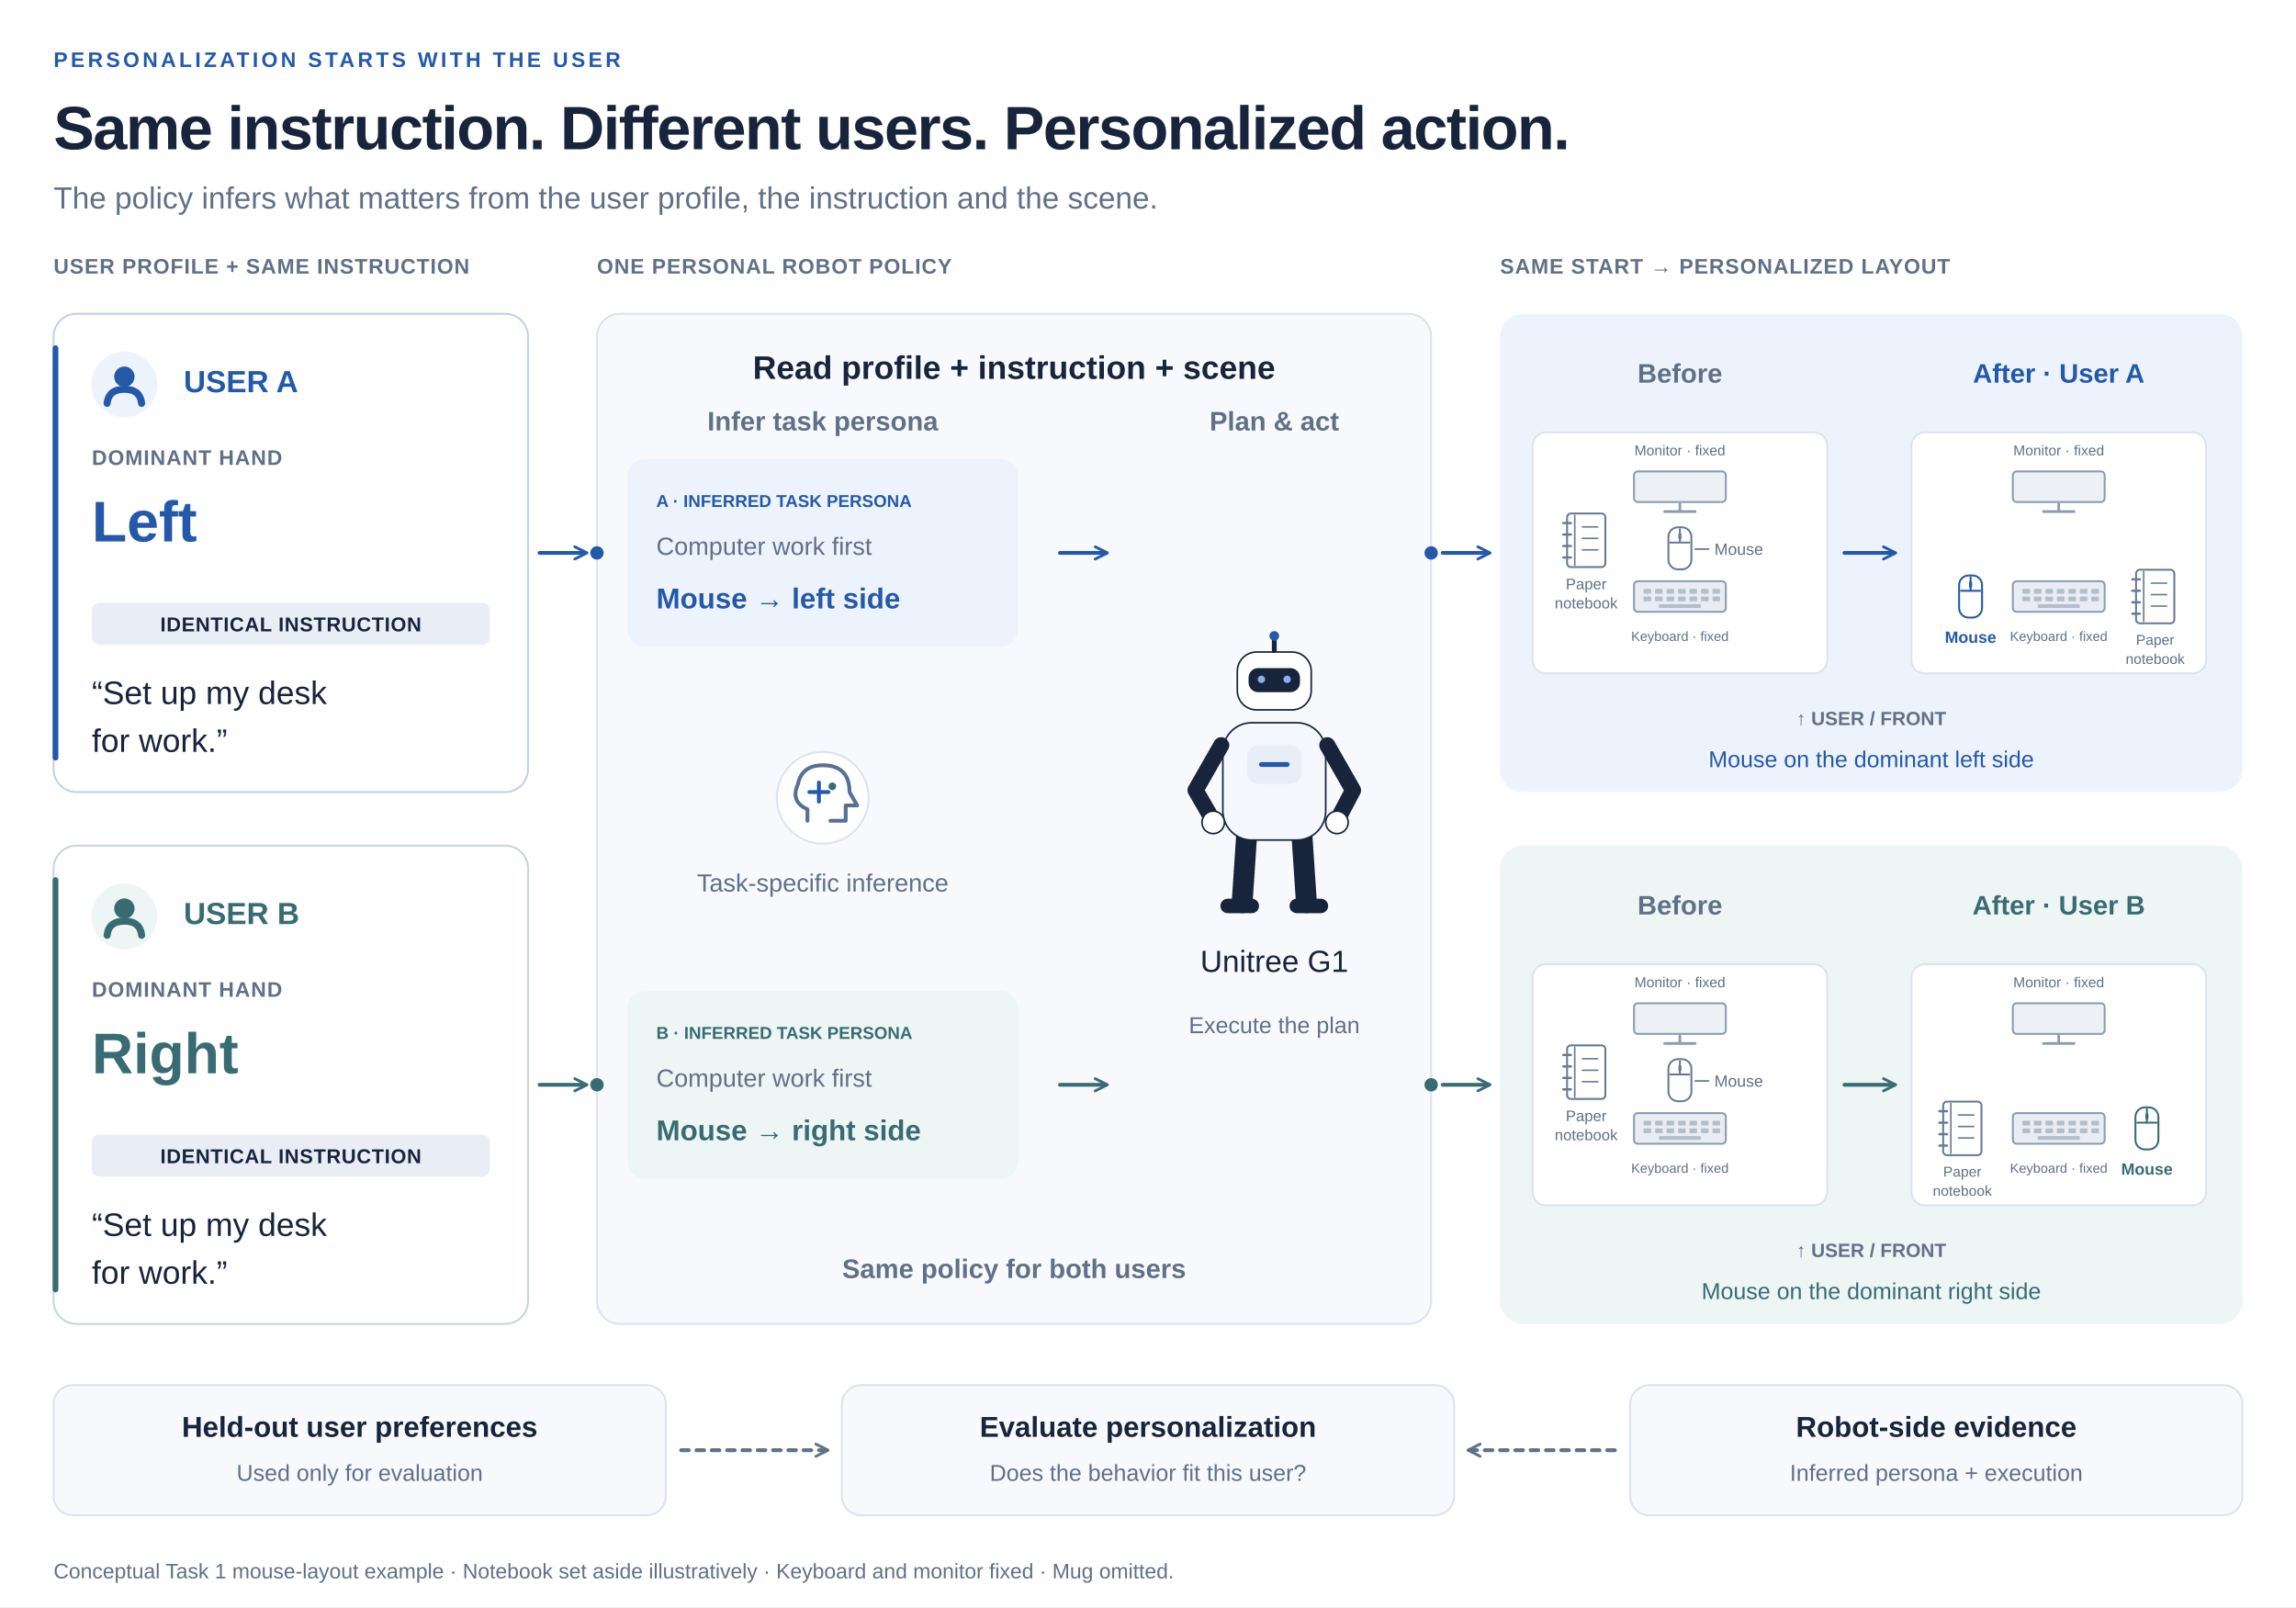
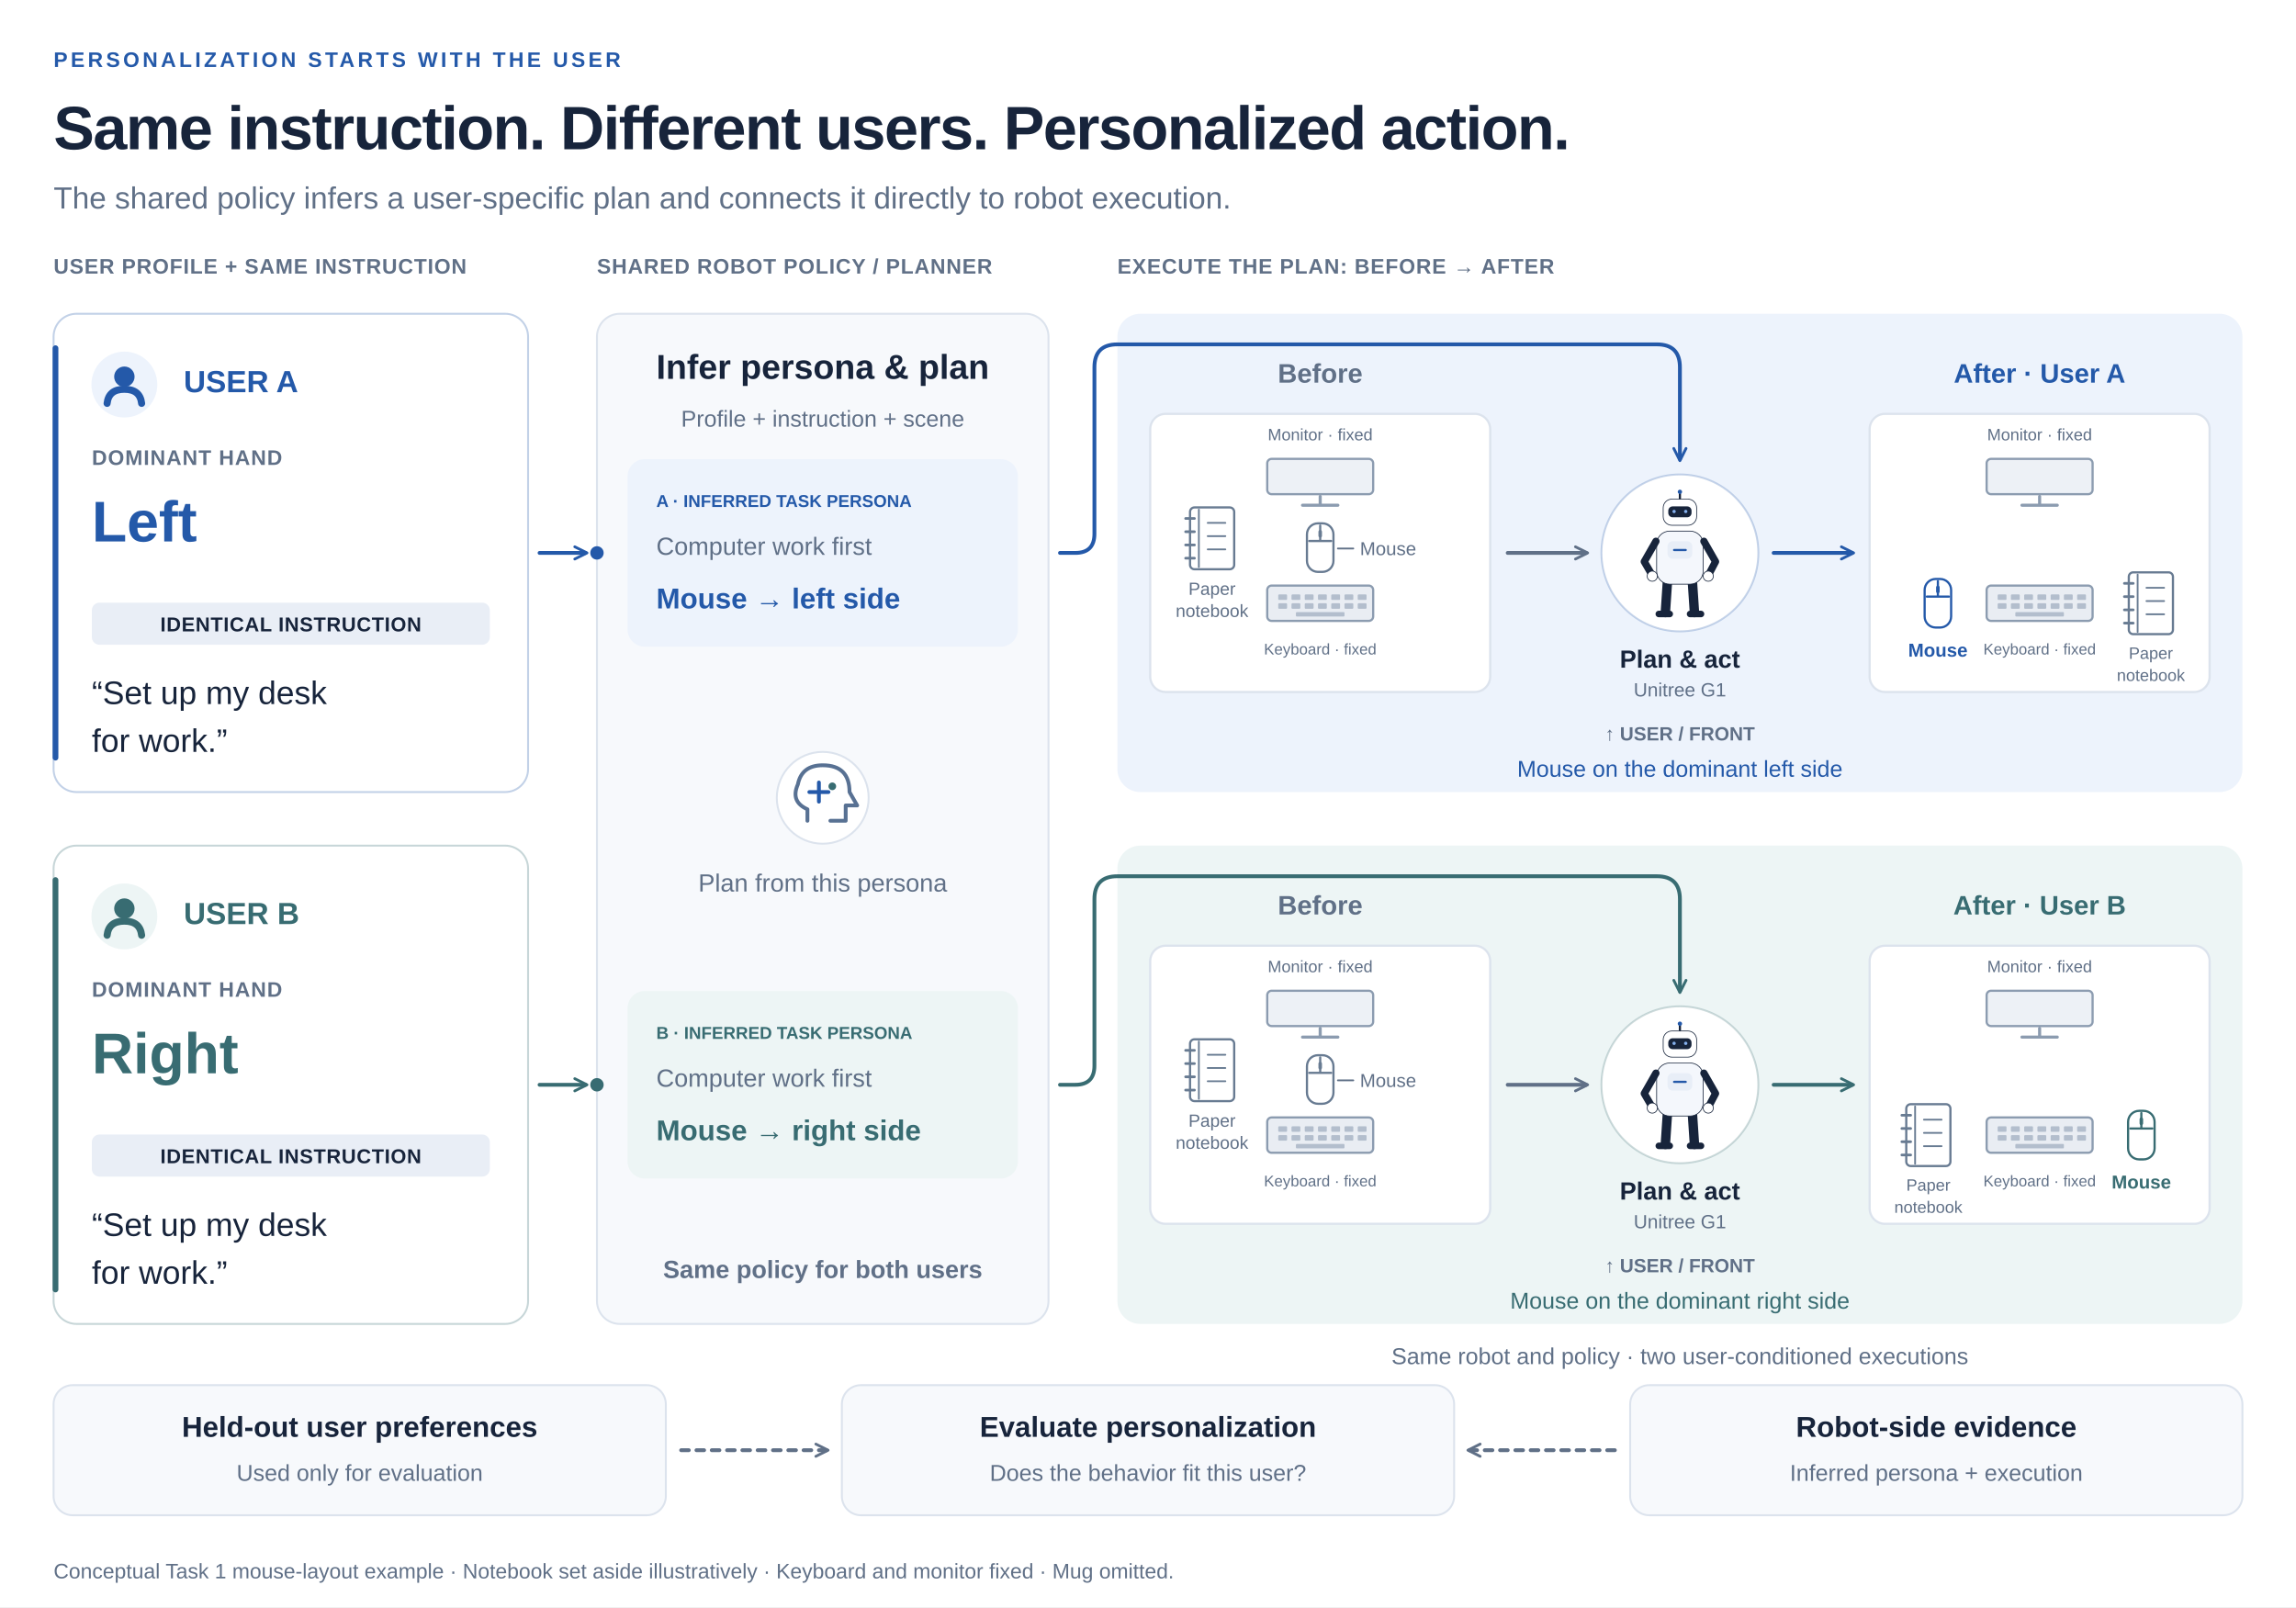
<svg xmlns="http://www.w3.org/2000/svg" width="1200" height="840" viewBox="0 0 1200 840" role="img" aria-labelledby="concept-title concept-desc">
  <defs>
    <marker id="arrowA" viewBox="0 0 10 10" refX="8" refY="5" markerWidth="4" markerHeight="4" orient="auto">
      <path d="M1 1 9 5 1 9" fill="none" stroke="#2459a9" stroke-width="1.8" stroke-linecap="round" stroke-linejoin="round" />
    </marker>
    <marker id="arrowB" viewBox="0 0 10 10" refX="8" refY="5" markerWidth="4" markerHeight="4" orient="auto">
      <path d="M1 1 9 5 1 9" fill="none" stroke="#386c72" stroke-width="1.8" stroke-linecap="round" stroke-linejoin="round" />
    </marker>
    <marker id="arrowGray" viewBox="0 0 10 10" refX="8" refY="5" markerWidth="4" markerHeight="4" orient="auto">
      <path d="M1 1 9 5 1 9" fill="none" stroke="#607087" stroke-width="1.8" stroke-linecap="round" stroke-linejoin="round" />
    </marker>
    <g id="desk-before">
      <rect x="1" y="1" width="154" height="126" rx="7" fill="#fff" stroke="#dce3ed" />
      <g transform="translate(78 29.4) scale(1)">
        <rect x="-24" y="-8" width="48" height="16" rx="2" fill="#edf1f6" stroke="#8c9cb0" />
        <path d="M0 9 V13 M-8 13 H8" fill="none" stroke="#8c9cb0" stroke-width="1.4" stroke-linecap="round" stroke-linejoin="round" />
      </g>
      <g transform="translate(78 86.8) scale(1)">
        <rect x="-24" y="-8" width="48" height="16" rx="2" fill="#e9edf3" stroke="#8c9cb0" />
        <rect x="-19" y="-4" width="4" height="2.5" rx="0.4" fill="#b3becd" stroke="none" />
        <rect x="-13" y="-4" width="4" height="2.5" rx="0.4" fill="#b3becd" stroke="none" />
        <rect x="-7" y="-4" width="4" height="2.5" rx="0.4" fill="#b3becd" stroke="none" />
        <rect x="-1" y="-4" width="4" height="2.5" rx="0.4" fill="#b3becd" stroke="none" />
        <rect x="5" y="-4" width="4" height="2.5" rx="0.4" fill="#b3becd" stroke="none" />
        <rect x="11" y="-4" width="4" height="2.5" rx="0.4" fill="#b3becd" stroke="none" />
        <rect x="17" y="-4" width="4" height="2.5" rx="0.4" fill="#b3becd" stroke="none" />
        <rect x="-19" y="0" width="4" height="2.5" rx="0.4" fill="#b3becd" stroke="none" />
        <rect x="-13" y="0" width="4" height="2.5" rx="0.4" fill="#b3becd" stroke="none" />
        <rect x="-7" y="0" width="4" height="2.5" rx="0.4" fill="#b3becd" stroke="none" />
        <rect x="-1" y="0" width="4" height="2.5" rx="0.4" fill="#b3becd" stroke="none" />
        <rect x="5" y="0" width="4" height="2.5" rx="0.4" fill="#b3becd" stroke="none" />
        <rect x="11" y="0" width="4" height="2.5" rx="0.4" fill="#b3becd" stroke="none" />
        <rect x="17" y="0" width="4" height="2.5" rx="0.4" fill="#b3becd" stroke="none" />
        <rect x="-11" y="4" width="22" height="2" rx="0.4" fill="#b3becd" stroke="none" />
      </g>
      <g transform="translate(78 61.6) scale(1)">
        <rect x="-6" y="-11" width="12" height="22" rx="5" fill="#fff" stroke="#687b92" />
        <path d="M-5-3 H5 M0-10 V-3" fill="none" stroke="#687b92" stroke-width="1" stroke-linecap="round" stroke-linejoin="round" />
        <rect x="-0.8" y="-8" width="1.6" height="3.5" rx="0.8" fill="#687b92" stroke="none" />
      </g>
      <g transform="translate(29.04 57.4) scale(1)">
        <rect x="-10" y="-14" width="20" height="28" rx="2" fill="#fff" stroke="#687b92" />
        <path d="M-6-13 V13 M-2-7 H6 M-2-1 H6 M-2 5 H6" fill="none" stroke="#687b92" stroke-width="0.8" stroke-linecap="round" stroke-linejoin="round" />
        <path d="M-8-9 H-12 M-8-3 H-12 M-8 3 H-12 M-8 9 H-12" fill="none" stroke="#687b92" stroke-width="1.2" stroke-linecap="round" stroke-linejoin="round" />
      </g>
      <text x="78" y="13" font-size="7.5" fill="#607087" font-weight="400" text-anchor="middle">Monitor · fixed</text>
      <text x="78" y="110" font-size="7" fill="#607087" font-weight="400" text-anchor="middle">Keyboard · fixed</text>
      <path d="M86 62 H93" fill="none" stroke="#607087" stroke-width="0.8" stroke-linecap="round" stroke-linejoin="round" />
      <text x="96" y="65" font-size="8.5" fill="#607087" font-weight="400" text-anchor="start">Mouse</text>
      <text x="29" y="83" font-size="8" fill="#607087" font-weight="400" text-anchor="middle">Paper</text>
      <text x="29" y="93" font-size="8" fill="#607087" font-weight="400" text-anchor="middle">notebook</text>
    </g>
    <g id="desk-after-0">
      <rect x="1" y="1" width="154" height="126" rx="7" fill="#fff" stroke="#dce3ed" />
      <g transform="translate(78 29.4) scale(1)">
        <rect x="-24" y="-8" width="48" height="16" rx="2" fill="#edf1f6" stroke="#8c9cb0" />
        <path d="M0 9 V13 M-8 13 H8" fill="none" stroke="#8c9cb0" stroke-width="1.4" stroke-linecap="round" stroke-linejoin="round" />
      </g>
      <g transform="translate(78 86.8) scale(1)">
        <rect x="-24" y="-8" width="48" height="16" rx="2" fill="#e9edf3" stroke="#8c9cb0" />
        <rect x="-19" y="-4" width="4" height="2.5" rx="0.4" fill="#b3becd" stroke="none" />
        <rect x="-13" y="-4" width="4" height="2.5" rx="0.4" fill="#b3becd" stroke="none" />
        <rect x="-7" y="-4" width="4" height="2.5" rx="0.4" fill="#b3becd" stroke="none" />
        <rect x="-1" y="-4" width="4" height="2.5" rx="0.4" fill="#b3becd" stroke="none" />
        <rect x="5" y="-4" width="4" height="2.5" rx="0.4" fill="#b3becd" stroke="none" />
        <rect x="11" y="-4" width="4" height="2.5" rx="0.4" fill="#b3becd" stroke="none" />
        <rect x="17" y="-4" width="4" height="2.5" rx="0.4" fill="#b3becd" stroke="none" />
        <rect x="-19" y="0" width="4" height="2.5" rx="0.4" fill="#b3becd" stroke="none" />
        <rect x="-13" y="0" width="4" height="2.5" rx="0.4" fill="#b3becd" stroke="none" />
        <rect x="-7" y="0" width="4" height="2.5" rx="0.4" fill="#b3becd" stroke="none" />
        <rect x="-1" y="0" width="4" height="2.5" rx="0.4" fill="#b3becd" stroke="none" />
        <rect x="5" y="0" width="4" height="2.5" rx="0.4" fill="#b3becd" stroke="none" />
        <rect x="11" y="0" width="4" height="2.5" rx="0.4" fill="#b3becd" stroke="none" />
        <rect x="17" y="0" width="4" height="2.5" rx="0.4" fill="#b3becd" stroke="none" />
        <rect x="-11" y="4" width="22" height="2" rx="0.4" fill="#b3becd" stroke="none" />
      </g>
      <g transform="translate(31.92 86.8) scale(1)">
        <rect x="-6" y="-11" width="12" height="22" rx="5" fill="#fff" stroke="#2459a9" />
        <path d="M-5-3 H5 M0-10 V-3" fill="none" stroke="#2459a9" stroke-width="1" stroke-linecap="round" stroke-linejoin="round" />
        <rect x="-0.8" y="-8" width="1.6" height="3.5" rx="0.8" fill="#2459a9" stroke="none" />
      </g>
      <g transform="translate(128.4 86.8) scale(1)">
        <rect x="-10" y="-14" width="20" height="28" rx="2" fill="#fff" stroke="#687b92" />
        <path d="M-6-13 V13 M-2-7 H6 M-2-1 H6 M-2 5 H6" fill="none" stroke="#687b92" stroke-width="0.8" stroke-linecap="round" stroke-linejoin="round" />
        <path d="M-8-9 H-12 M-8-3 H-12 M-8 3 H-12 M-8 9 H-12" fill="none" stroke="#687b92" stroke-width="1.2" stroke-linecap="round" stroke-linejoin="round" />
      </g>
      <text x="78" y="13" font-size="7.5" fill="#607087" font-weight="400" text-anchor="middle">Monitor · fixed</text>
      <text x="78" y="110" font-size="7" fill="#607087" font-weight="400" text-anchor="middle">Keyboard · fixed</text>
      <text x="31.92" y="111" font-size="8.5" fill="#2459a9" font-weight="600" text-anchor="middle">Mouse</text>
      <text x="128.4" y="112" font-size="7.5" fill="#607087" font-weight="400" text-anchor="middle">Paper</text>
      <text x="128.4" y="122" font-size="7.5" fill="#607087" font-weight="400" text-anchor="middle">notebook</text>
    </g>
    <g id="desk-after-1">
      <rect x="1" y="1" width="154" height="126" rx="7" fill="#fff" stroke="#dce3ed" />
      <g transform="translate(78 29.4) scale(1)">
        <rect x="-24" y="-8" width="48" height="16" rx="2" fill="#edf1f6" stroke="#8c9cb0" />
        <path d="M0 9 V13 M-8 13 H8" fill="none" stroke="#8c9cb0" stroke-width="1.4" stroke-linecap="round" stroke-linejoin="round" />
      </g>
      <g transform="translate(78 86.8) scale(1)">
        <rect x="-24" y="-8" width="48" height="16" rx="2" fill="#e9edf3" stroke="#8c9cb0" />
        <rect x="-19" y="-4" width="4" height="2.5" rx="0.4" fill="#b3becd" stroke="none" />
        <rect x="-13" y="-4" width="4" height="2.5" rx="0.4" fill="#b3becd" stroke="none" />
        <rect x="-7" y="-4" width="4" height="2.5" rx="0.4" fill="#b3becd" stroke="none" />
        <rect x="-1" y="-4" width="4" height="2.5" rx="0.4" fill="#b3becd" stroke="none" />
        <rect x="5" y="-4" width="4" height="2.5" rx="0.4" fill="#b3becd" stroke="none" />
        <rect x="11" y="-4" width="4" height="2.5" rx="0.4" fill="#b3becd" stroke="none" />
        <rect x="17" y="-4" width="4" height="2.5" rx="0.4" fill="#b3becd" stroke="none" />
        <rect x="-19" y="0" width="4" height="2.5" rx="0.4" fill="#b3becd" stroke="none" />
        <rect x="-13" y="0" width="4" height="2.5" rx="0.4" fill="#b3becd" stroke="none" />
        <rect x="-7" y="0" width="4" height="2.5" rx="0.4" fill="#b3becd" stroke="none" />
        <rect x="-1" y="0" width="4" height="2.5" rx="0.4" fill="#b3becd" stroke="none" />
        <rect x="5" y="0" width="4" height="2.5" rx="0.4" fill="#b3becd" stroke="none" />
        <rect x="11" y="0" width="4" height="2.5" rx="0.4" fill="#b3becd" stroke="none" />
        <rect x="17" y="0" width="4" height="2.5" rx="0.4" fill="#b3becd" stroke="none" />
        <rect x="-11" y="4" width="22" height="2" rx="0.4" fill="#b3becd" stroke="none" />
      </g>
      <g transform="translate(124.08 86.8) scale(1)">
        <rect x="-6" y="-11" width="12" height="22" rx="5" fill="#fff" stroke="#386c72" />
        <path d="M-5-3 H5 M0-10 V-3" fill="none" stroke="#386c72" stroke-width="1" stroke-linecap="round" stroke-linejoin="round" />
        <rect x="-0.8" y="-8" width="1.6" height="3.5" rx="0.8" fill="#386c72" stroke="none" />
      </g>
      <g transform="translate(27.6 86.8) scale(1)">
        <rect x="-10" y="-14" width="20" height="28" rx="2" fill="#fff" stroke="#687b92" />
        <path d="M-6-13 V13 M-2-7 H6 M-2-1 H6 M-2 5 H6" fill="none" stroke="#687b92" stroke-width="0.8" stroke-linecap="round" stroke-linejoin="round" />
        <path d="M-8-9 H-12 M-8-3 H-12 M-8 3 H-12 M-8 9 H-12" fill="none" stroke="#687b92" stroke-width="1.2" stroke-linecap="round" stroke-linejoin="round" />
      </g>
      <text x="78" y="13" font-size="7.5" fill="#607087" font-weight="400" text-anchor="middle">Monitor · fixed</text>
      <text x="78" y="110" font-size="7" fill="#607087" font-weight="400" text-anchor="middle">Keyboard · fixed</text>
      <text x="124.08" y="111" font-size="8.5" fill="#386c72" font-weight="600" text-anchor="middle">Mouse</text>
      <text x="27.6" y="112" font-size="7.5" fill="#607087" font-weight="400" text-anchor="middle">Paper</text>
      <text x="27.6" y="122" font-size="7.5" fill="#607087" font-weight="400" text-anchor="middle">notebook</text>
    </g>
  </defs>
  <g font-family="Arial, Helvetica, sans-serif">
    <rect x="0" y="0" width="1200" height="840" rx="0" fill="#fff" stroke="none" />
    <text x="28" y="35" font-size="11" fill="#2459a9" font-weight="700" text-anchor="start" letter-spacing="1.6">PERSONALIZATION STARTS WITH THE USER</text>
    <text x="28" y="78" font-size="32" fill="#17243b" font-weight="600" text-anchor="start" letter-spacing="-0.7">Same instruction. Different users. Personalized action.</text>
-     <text x="28" y="109" font-size="16" fill="#607087" font-weight="400" text-anchor="start">The policy infers what matters from the user profile, the instruction and the scene.</text>
-     <text x="28" y="143" font-size="11" fill="#607087" font-weight="700" text-anchor="start" letter-spacing="0.45">USER PROFILE + SAME INSTRUCTION</text>
-     <text x="312" y="143" font-size="11" fill="#607087" font-weight="700" text-anchor="start" letter-spacing="0.45">ONE PERSONAL ROBOT POLICY</text>
-     <text x="784" y="143" font-size="11" fill="#607087" font-weight="700" text-anchor="start" letter-spacing="0.45">SAME START → PERSONALIZED LAYOUT</text>
-     <rect x="312" y="164" width="436" height="528" rx="12" fill="#f7f9fc" stroke="#dce3ed" data-stage="policy" />
-     <text x="530" y="198" font-size="17" fill="#17243b" font-weight="600" text-anchor="middle">Read profile + instruction + scene</text>
-     <text x="430" y="225" font-size="14" fill="#607087" font-weight="600" text-anchor="middle">Infer task persona</text>
-     <text x="666" y="225" font-size="14" fill="#607087" font-weight="600" text-anchor="middle">Plan &amp; act</text>
+     <text x="28" y="109" font-size="16" fill="#607087" font-weight="400" text-anchor="start">The shared policy infers a user-specific plan and connects it directly to robot execution.</text>
+     <text x="28" y="143" font-size="11" fill="#607087" font-weight="700" text-anchor="start" letter-spacing="0.4">USER PROFILE + SAME INSTRUCTION</text>
+     <text x="312" y="143" font-size="11" fill="#607087" font-weight="700" text-anchor="start" letter-spacing="0.4">SHARED ROBOT POLICY / PLANNER</text>
+     <text x="584" y="143" font-size="11" fill="#607087" font-weight="700" text-anchor="start" letter-spacing="0.4">EXECUTE THE PLAN: BEFORE → AFTER</text>
+     <rect x="312" y="164" width="236" height="528" rx="12" fill="#f7f9fc" stroke="#dce3ed" data-stage="policy" />
+     <text x="430" y="198" font-size="18" fill="#17243b" font-weight="600" text-anchor="middle">Infer persona &amp; plan</text>
+     <text x="430" y="223" font-size="12" fill="#607087" font-weight="400" text-anchor="middle">Profile + instruction + scene</text>
    <g transform="translate(430 417) scale(1)">
      <circle r="24" fill="#fff" stroke="#dce3ed" />
      <path d="M-8 12 V6 Q-17 2-13-7 Q-11-17 0-17 Q14-17 14-3 L18 4 H12 V12 H4" fill="none" stroke="#587193" stroke-width="2" stroke-linecap="round" stroke-linejoin="round" />
      <path d="M-7-3 H3 M-2-8 V2" fill="none" stroke="#2459a9" stroke-width="2" stroke-linecap="round" stroke-linejoin="round" />
      <circle cx="5" cy="-6" r="2" fill="#386c72" />
    </g>
-     <text x="430" y="466" font-size="13" fill="#607087" font-weight="400" text-anchor="middle">Task-specific inference</text>
-     <g transform="translate(666 366) scale(0.84)">
-       <path d="M-17 81 -20 126 M17 81 20 126" fill="none" stroke="#17243b" stroke-width="13" stroke-linecap="round" stroke-linejoin="round" />
-       <path d="M-29 128 -14 128 M14 128 29 128" fill="none" stroke="#17243b" stroke-width="9" stroke-linecap="round" stroke-linejoin="round" />
-       <rect x="-32" y="14" width="64" height="73" rx="18" fill="#f4f7fc" stroke="#17243b" />
-       <rect x="-23" y="-30" width="46" height="36" rx="12" fill="#fff" stroke="#17243b" />
-       <rect x="-16" y="-20" width="32" height="15" rx="6" fill="#17243b" stroke="none" />
-       <circle cx="-8" cy="-13" r="2.3" fill="#85b0ed" />
-       <circle cx="8" cy="-13" r="2.3" fill="#85b0ed" />
-       <path d="M0-37 V-31" fill="none" stroke="#17243b" stroke-width="3" stroke-linecap="round" stroke-linejoin="round" />
-       <circle cy="-40" r="3" fill="#2459a9" />
-       <path d="M-33 28 -49 56 -38 75 M33 28 49 56 39 75" fill="none" stroke="#17243b" stroke-width="10" stroke-linecap="round" stroke-linejoin="round" />
-       <circle cx="-38" cy="76" r="7" fill="#fff" stroke="#17243b" />
-       <circle cx="39" cy="76" r="7" fill="#fff" stroke="#17243b" />
-       <rect x="-17" y="28" width="34" height="24" rx="7" fill="#e8eef7" stroke="none" />
-       <path d="M-8 40 H8" fill="none" stroke="#2459a9" stroke-width="3" stroke-linecap="round" stroke-linejoin="round" />
-     </g>
-     <text x="666" y="508" font-size="16" fill="#17243b" font-weight="500" text-anchor="middle">Unitree G1</text>
-     <text x="666" y="540" font-size="12" fill="#607087" font-weight="400" text-anchor="middle">Execute the plan</text>
-     <text x="530" y="668" font-size="14" fill="#607087" font-weight="600" text-anchor="middle">Same policy for both users</text>
+     <text x="430" y="466" font-size="13" fill="#607087" font-weight="400" text-anchor="middle">Plan from this persona</text>
+     <text x="430" y="668" font-size="13" fill="#607087" font-weight="600" text-anchor="middle">Same policy for both users</text>
    <rect x="28" y="164" width="248" height="250" rx="12" fill="#fff" stroke="#2459a9" stroke-opacity="0.28" />
    <path d="M29 182 V396" fill="none" stroke="#2459a9" stroke-width="3" stroke-linecap="round" stroke-linejoin="round" />
    <g transform="translate(65 201) scale(0.82)">
      <circle r="21" fill="#edf3fc" />
      <circle cy="-5" r="6.5" fill="#2459a9" />
      <path d="M-11 12 Q-10 3 0 3 Q10 3 11 12" fill="none" stroke="#2459a9" stroke-width="4.5" stroke-linecap="round" stroke-linejoin="round" />
    </g>
    <text x="96" y="205" font-size="16" fill="#2459a9" font-weight="700" text-anchor="start">USER A</text>
    <text x="48" y="243" font-size="11" fill="#607087" font-weight="600" text-anchor="start" letter-spacing="0.45">DOMINANT HAND</text>
    <text x="48" y="283" font-size="30" fill="#2459a9" font-weight="600" text-anchor="start">Left</text>
    <rect x="48" y="315" width="208" height="22" rx="4" fill="#e9eef6" stroke="none" />
    <text x="152" y="330" font-size="10.5" fill="#17243b" font-weight="700" text-anchor="middle" letter-spacing="0.3">IDENTICAL INSTRUCTION</text>
    <text x="48" y="368" font-size="17" fill="#17243b" font-weight="500" text-anchor="start">“Set up my desk</text>
    <text x="48" y="393" font-size="17" fill="#17243b" font-weight="500" text-anchor="start">for work.”</text>
    <rect x="328" y="240" width="204" height="98" rx="9" fill="#edf3fc" stroke="none" />
    <text x="343" y="265" font-size="9" fill="#2459a9" font-weight="700" text-anchor="start">A · INFERRED TASK PERSONA</text>
    <text x="343" y="290" font-size="13" fill="#607087" font-weight="400" text-anchor="start">Computer work first</text>
    <text x="343" y="318" font-size="15" fill="#2459a9" font-weight="600" text-anchor="start">Mouse → left side</text>
-     <rect x="784" y="164" width="388" height="250" rx="12" fill="#edf3fc" stroke="none" />
-     <text x="878" y="200" font-size="14" fill="#607087" font-weight="600" text-anchor="middle">Before</text>
-     <text x="1076" y="200" font-size="14" fill="#2459a9" font-weight="600" text-anchor="middle">After · User A</text>
-     <use href="#desk-before" transform="translate(800 225) scale(1)" />
-     <use href="#desk-after-0" transform="translate(998 225) scale(1)" />
-     <path d="M964 289 L990 289" fill="none" stroke="#2459a9" stroke-width="2" stroke-linecap="round" stroke-linejoin="round" marker-end="url(#arrowA)" data-connector="before-after" data-lane="A" />
-     <text x="978" y="379" font-size="10" fill="#607087" font-weight="600" text-anchor="middle">↑  USER / FRONT</text>
-     <text x="978" y="401" font-size="12" fill="#2459a9" font-weight="500" text-anchor="middle">Mouse on the dominant left side</text>
-     <path d="M282 289 L306 289" fill="none" stroke="#2459a9" stroke-width="2" stroke-linecap="round" stroke-linejoin="round" marker-end="url(#arrowA)" data-connector="stage-0" data-lane="A" />
-     <path d="M554 289 L578 289" fill="none" stroke="#2459a9" stroke-width="2" stroke-linecap="round" stroke-linejoin="round" marker-end="url(#arrowA)" data-connector="stage-1" data-lane="A" />
-     <path d="M754 289 L778 289" fill="none" stroke="#2459a9" stroke-width="2" stroke-linecap="round" stroke-linejoin="round" marker-end="url(#arrowA)" data-connector="stage-2" data-lane="A" />
+     <rect x="584" y="164" width="588" height="250" rx="12" fill="#edf3fc" stroke="none" />
+     <text x="690" y="200" font-size="14" fill="#607087" font-weight="600" text-anchor="middle">Before</text>
+     <text x="1066" y="200" font-size="14" fill="#2459a9" font-weight="600" text-anchor="middle">After · User A</text>
+     <use href="#desk-before" transform="translate(600 215.1538) scale(1.153846)" />
+     <use href="#desk-after-0" transform="translate(976 215.1538) scale(1.153846)" />
+     <path d="M282 289 L306 289" fill="none" stroke="#2459a9" stroke-width="2" stroke-linecap="round" stroke-linejoin="round" marker-end="url(#arrowA)" data-connector="profile-policy" data-lane="A" />
+     <path d="M554 289 H562 Q572 289 572 279 V192 Q572 180 584 180 H866 Q878 180 878 192 V240" fill="none" stroke="#2459a9" stroke-width="2" stroke-linecap="round" stroke-linejoin="round" marker-end="url(#arrowA)" data-connector="planner-execution" data-lane="A" />
+     <g data-node="execution" data-lane="A">
+       <circle cx="878" cy="289" r="41" fill="#fff" stroke="#2459a9" stroke-opacity=".25" />
+       <g transform="translate(878 272.28) scale(0.38)">
+         <path d="M-17 81 -20 126 M17 81 20 126" fill="none" stroke="#17243b" stroke-width="13" stroke-linecap="round" stroke-linejoin="round" />
+         <path d="M-29 128 -14 128 M14 128 29 128" fill="none" stroke="#17243b" stroke-width="9" stroke-linecap="round" stroke-linejoin="round" />
+         <rect x="-32" y="14" width="64" height="73" rx="18" fill="#f4f7fc" stroke="#17243b" />
+         <rect x="-23" y="-30" width="46" height="36" rx="12" fill="#fff" stroke="#17243b" />
+         <rect x="-16" y="-20" width="32" height="15" rx="6" fill="#17243b" stroke="none" />
+         <circle cx="-8" cy="-13" r="2.3" fill="#85b0ed" />
+         <circle cx="8" cy="-13" r="2.3" fill="#85b0ed" />
+         <path d="M0-37 V-31" fill="none" stroke="#17243b" stroke-width="3" stroke-linecap="round" stroke-linejoin="round" />
+         <circle cy="-40" r="3" fill="#2459a9" />
+         <path d="M-33 28 -49 56 -38 75 M33 28 49 56 39 75" fill="none" stroke="#17243b" stroke-width="10" stroke-linecap="round" stroke-linejoin="round" />
+         <circle cx="-38" cy="76" r="7" fill="#fff" stroke="#17243b" />
+         <circle cx="39" cy="76" r="7" fill="#fff" stroke="#17243b" />
+         <rect x="-17" y="28" width="34" height="24" rx="7" fill="#e8eef7" stroke="none" />
+         <path d="M-8 40 H8" fill="none" stroke="#2459a9" stroke-width="3" stroke-linecap="round" stroke-linejoin="round" />
+       </g>
+     </g>
+     <path d="M788 289 L829 289" fill="none" stroke="#607087" stroke-width="2" stroke-linecap="round" stroke-linejoin="round" marker-end="url(#arrowGray)" data-connector="before-execution" data-lane="A" />
+     <path d="M927 289 L968 289" fill="none" stroke="#2459a9" stroke-width="2" stroke-linecap="round" stroke-linejoin="round" marker-end="url(#arrowA)" data-connector="execution-after" data-lane="A" />
+     <text x="878" y="349" font-size="13" fill="#17243b" font-weight="600" text-anchor="middle">Plan &amp; act</text>
+     <text x="878" y="364" font-size="10" fill="#607087" font-weight="400" text-anchor="middle">Unitree G1</text>
+     <text x="878" y="387" font-size="10" fill="#607087" font-weight="600" text-anchor="middle">↑  USER / FRONT</text>
+     <text x="878" y="406" font-size="12" fill="#2459a9" font-weight="500" text-anchor="middle">Mouse on the dominant left side</text>
    <circle cx="312" cy="289" r="3.5" fill="#2459a9" />
-     <circle cx="748" cy="289" r="3.5" fill="#2459a9" />
    <rect x="28" y="442" width="248" height="250" rx="12" fill="#fff" stroke="#386c72" stroke-opacity="0.28" />
    <path d="M29 460 V674" fill="none" stroke="#386c72" stroke-width="3" stroke-linecap="round" stroke-linejoin="round" />
    <g transform="translate(65 479) scale(0.82)">
      <circle r="21" fill="#edf5f5" />
      <circle cy="-5" r="6.5" fill="#386c72" />
      <path d="M-11 12 Q-10 3 0 3 Q10 3 11 12" fill="none" stroke="#386c72" stroke-width="4.5" stroke-linecap="round" stroke-linejoin="round" />
    </g>
    <text x="96" y="483" font-size="16" fill="#386c72" font-weight="700" text-anchor="start">USER B</text>
    <text x="48" y="521" font-size="11" fill="#607087" font-weight="600" text-anchor="start" letter-spacing="0.45">DOMINANT HAND</text>
    <text x="48" y="561" font-size="30" fill="#386c72" font-weight="600" text-anchor="start">Right</text>
    <rect x="48" y="593" width="208" height="22" rx="4" fill="#e9eef6" stroke="none" />
    <text x="152" y="608" font-size="10.5" fill="#17243b" font-weight="700" text-anchor="middle" letter-spacing="0.3">IDENTICAL INSTRUCTION</text>
    <text x="48" y="646" font-size="17" fill="#17243b" font-weight="500" text-anchor="start">“Set up my desk</text>
    <text x="48" y="671" font-size="17" fill="#17243b" font-weight="500" text-anchor="start">for work.”</text>
    <rect x="328" y="518" width="204" height="98" rx="9" fill="#edf5f5" stroke="none" />
    <text x="343" y="543" font-size="9" fill="#386c72" font-weight="700" text-anchor="start">B · INFERRED TASK PERSONA</text>
    <text x="343" y="568" font-size="13" fill="#607087" font-weight="400" text-anchor="start">Computer work first</text>
    <text x="343" y="596" font-size="15" fill="#386c72" font-weight="600" text-anchor="start">Mouse → right side</text>
-     <rect x="784" y="442" width="388" height="250" rx="12" fill="#edf5f5" stroke="none" />
-     <text x="878" y="478" font-size="14" fill="#607087" font-weight="600" text-anchor="middle">Before</text>
-     <text x="1076" y="478" font-size="14" fill="#386c72" font-weight="600" text-anchor="middle">After · User B</text>
-     <use href="#desk-before" transform="translate(800 503) scale(1)" />
-     <use href="#desk-after-1" transform="translate(998 503) scale(1)" />
-     <path d="M964 567 L990 567" fill="none" stroke="#386c72" stroke-width="2" stroke-linecap="round" stroke-linejoin="round" marker-end="url(#arrowB)" data-connector="before-after" data-lane="B" />
-     <text x="978" y="657" font-size="10" fill="#607087" font-weight="600" text-anchor="middle">↑  USER / FRONT</text>
-     <text x="978" y="679" font-size="12" fill="#386c72" font-weight="500" text-anchor="middle">Mouse on the dominant right side</text>
-     <path d="M282 567 L306 567" fill="none" stroke="#386c72" stroke-width="2" stroke-linecap="round" stroke-linejoin="round" marker-end="url(#arrowB)" data-connector="stage-0" data-lane="B" />
-     <path d="M554 567 L578 567" fill="none" stroke="#386c72" stroke-width="2" stroke-linecap="round" stroke-linejoin="round" marker-end="url(#arrowB)" data-connector="stage-1" data-lane="B" />
-     <path d="M754 567 L778 567" fill="none" stroke="#386c72" stroke-width="2" stroke-linecap="round" stroke-linejoin="round" marker-end="url(#arrowB)" data-connector="stage-2" data-lane="B" />
+     <rect x="584" y="442" width="588" height="250" rx="12" fill="#edf5f5" stroke="none" />
+     <text x="690" y="478" font-size="14" fill="#607087" font-weight="600" text-anchor="middle">Before</text>
+     <text x="1066" y="478" font-size="14" fill="#386c72" font-weight="600" text-anchor="middle">After · User B</text>
+     <use href="#desk-before" transform="translate(600 493.1538) scale(1.153846)" />
+     <use href="#desk-after-1" transform="translate(976 493.1538) scale(1.153846)" />
+     <path d="M282 567 L306 567" fill="none" stroke="#386c72" stroke-width="2" stroke-linecap="round" stroke-linejoin="round" marker-end="url(#arrowB)" data-connector="profile-policy" data-lane="B" />
+     <path d="M554 567 H562 Q572 567 572 557 V470 Q572 458 584 458 H866 Q878 458 878 470 V518" fill="none" stroke="#386c72" stroke-width="2" stroke-linecap="round" stroke-linejoin="round" marker-end="url(#arrowB)" data-connector="planner-execution" data-lane="B" />
+     <g data-node="execution" data-lane="B">
+       <circle cx="878" cy="567" r="41" fill="#fff" stroke="#386c72" stroke-opacity=".25" />
+       <g transform="translate(878 550.28) scale(0.38)">
+         <path d="M-17 81 -20 126 M17 81 20 126" fill="none" stroke="#17243b" stroke-width="13" stroke-linecap="round" stroke-linejoin="round" />
+         <path d="M-29 128 -14 128 M14 128 29 128" fill="none" stroke="#17243b" stroke-width="9" stroke-linecap="round" stroke-linejoin="round" />
+         <rect x="-32" y="14" width="64" height="73" rx="18" fill="#f4f7fc" stroke="#17243b" />
+         <rect x="-23" y="-30" width="46" height="36" rx="12" fill="#fff" stroke="#17243b" />
+         <rect x="-16" y="-20" width="32" height="15" rx="6" fill="#17243b" stroke="none" />
+         <circle cx="-8" cy="-13" r="2.3" fill="#85b0ed" />
+         <circle cx="8" cy="-13" r="2.3" fill="#85b0ed" />
+         <path d="M0-37 V-31" fill="none" stroke="#17243b" stroke-width="3" stroke-linecap="round" stroke-linejoin="round" />
+         <circle cy="-40" r="3" fill="#2459a9" />
+         <path d="M-33 28 -49 56 -38 75 M33 28 49 56 39 75" fill="none" stroke="#17243b" stroke-width="10" stroke-linecap="round" stroke-linejoin="round" />
+         <circle cx="-38" cy="76" r="7" fill="#fff" stroke="#17243b" />
+         <circle cx="39" cy="76" r="7" fill="#fff" stroke="#17243b" />
+         <rect x="-17" y="28" width="34" height="24" rx="7" fill="#e8eef7" stroke="none" />
+         <path d="M-8 40 H8" fill="none" stroke="#2459a9" stroke-width="3" stroke-linecap="round" stroke-linejoin="round" />
+       </g>
+     </g>
+     <path d="M788 567 L829 567" fill="none" stroke="#607087" stroke-width="2" stroke-linecap="round" stroke-linejoin="round" marker-end="url(#arrowGray)" data-connector="before-execution" data-lane="B" />
+     <path d="M927 567 L968 567" fill="none" stroke="#386c72" stroke-width="2" stroke-linecap="round" stroke-linejoin="round" marker-end="url(#arrowB)" data-connector="execution-after" data-lane="B" />
+     <text x="878" y="627" font-size="13" fill="#17243b" font-weight="600" text-anchor="middle">Plan &amp; act</text>
+     <text x="878" y="642" font-size="10" fill="#607087" font-weight="400" text-anchor="middle">Unitree G1</text>
+     <text x="878" y="665" font-size="10" fill="#607087" font-weight="600" text-anchor="middle">↑  USER / FRONT</text>
+     <text x="878" y="684" font-size="12" fill="#386c72" font-weight="500" text-anchor="middle">Mouse on the dominant right side</text>
    <circle cx="312" cy="567" r="3.5" fill="#386c72" />
-     <circle cx="748" cy="567" r="3.5" fill="#386c72" />
+     <text x="878" y="713" font-size="12" fill="#607087" font-weight="400" text-anchor="middle">Same robot and policy · two user-conditioned executions</text>
    <rect x="28" y="724" width="320" height="68" rx="10" fill="#f7f9fc" stroke="#dce3ed" />
    <text x="188" y="751" font-size="15" fill="#17243b" font-weight="600" text-anchor="middle">Held-out user preferences</text>
    <text x="188" y="774" font-size="12" fill="#607087" font-weight="400" text-anchor="middle">Used only for evaluation</text>
    <rect x="440" y="724" width="320" height="68" rx="10" fill="#f7f9fc" stroke="#dce3ed" />
    <text x="600" y="751" font-size="15" fill="#17243b" font-weight="600" text-anchor="middle">Evaluate personalization</text>
    <text x="600" y="774" font-size="12" fill="#607087" font-weight="400" text-anchor="middle">Does the behavior fit this user?</text>
    <rect x="852" y="724" width="320" height="68" rx="10" fill="#f7f9fc" stroke="#dce3ed" />
    <text x="1012" y="751" font-size="15" fill="#17243b" font-weight="600" text-anchor="middle">Robot-side evidence</text>
    <text x="1012" y="774" font-size="12" fill="#607087" font-weight="400" text-anchor="middle">Inferred persona + execution</text>
    <path d="M356 758 L432 758" fill="none" stroke="#607087" stroke-width="2" stroke-linecap="round" stroke-linejoin="round" marker-end="url(#arrowGray)" stroke-dasharray="4 4" />
    <path d="M844 758 L768 758" fill="none" stroke="#607087" stroke-width="2" stroke-linecap="round" stroke-linejoin="round" marker-end="url(#arrowGray)" stroke-dasharray="4 4" />
    <text x="28" y="825" font-size="11" fill="#607087" font-weight="400" text-anchor="start">Conceptual Task 1 mouse-layout example · Notebook set aside illustratively · Keyboard and monitor fixed · Mug omitted.</text>
  </g>
</svg>
